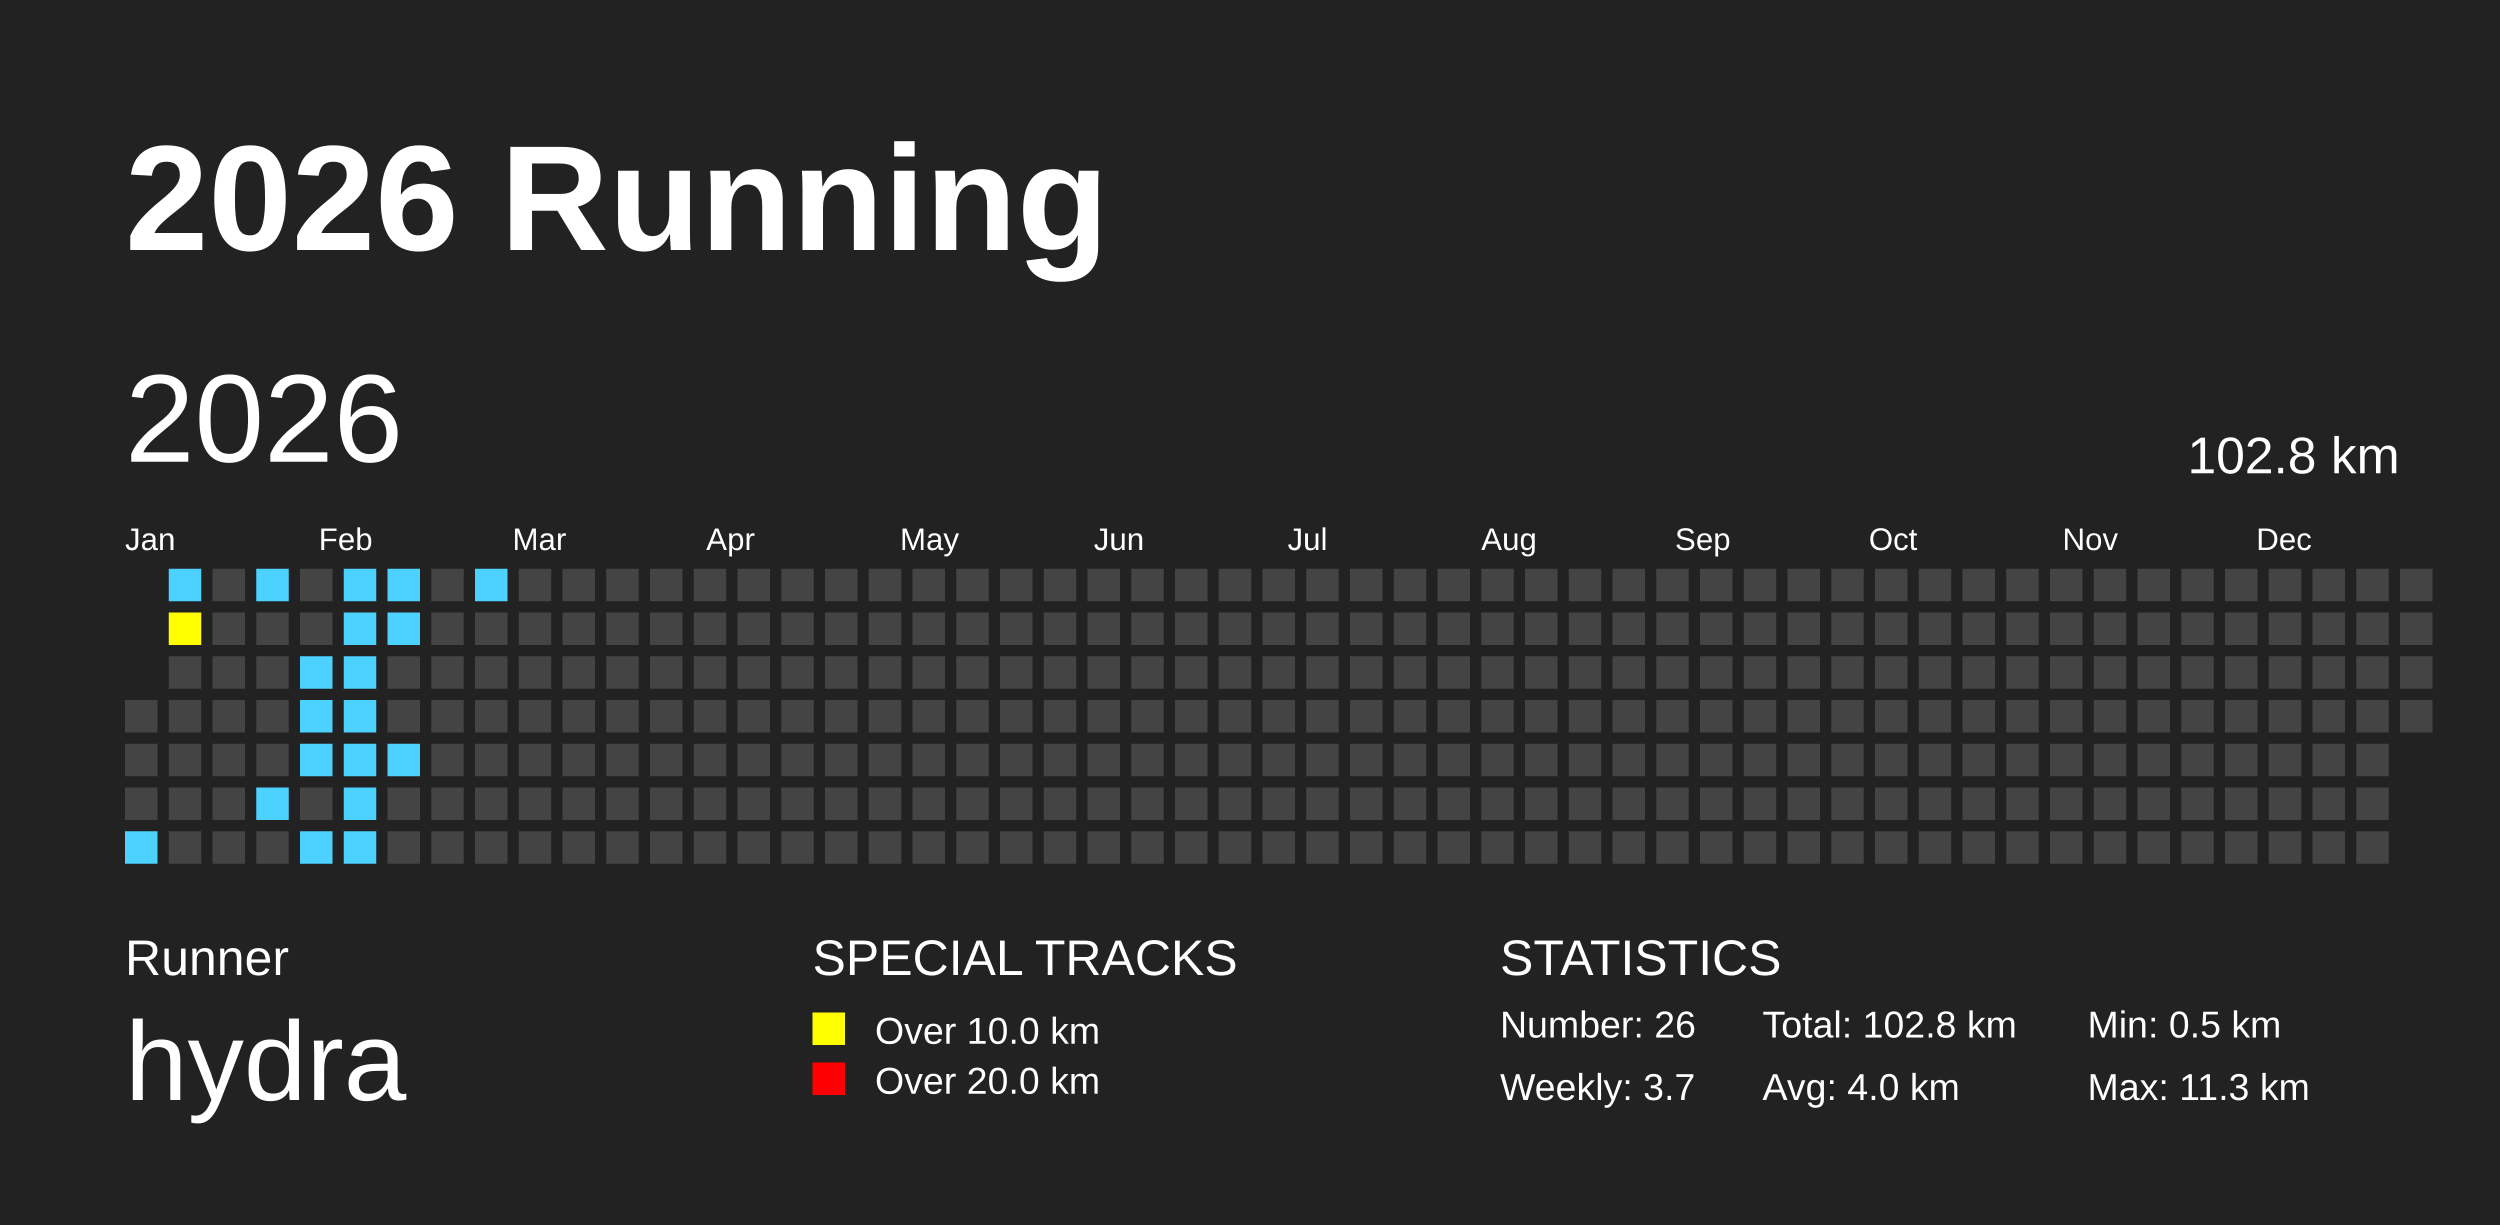
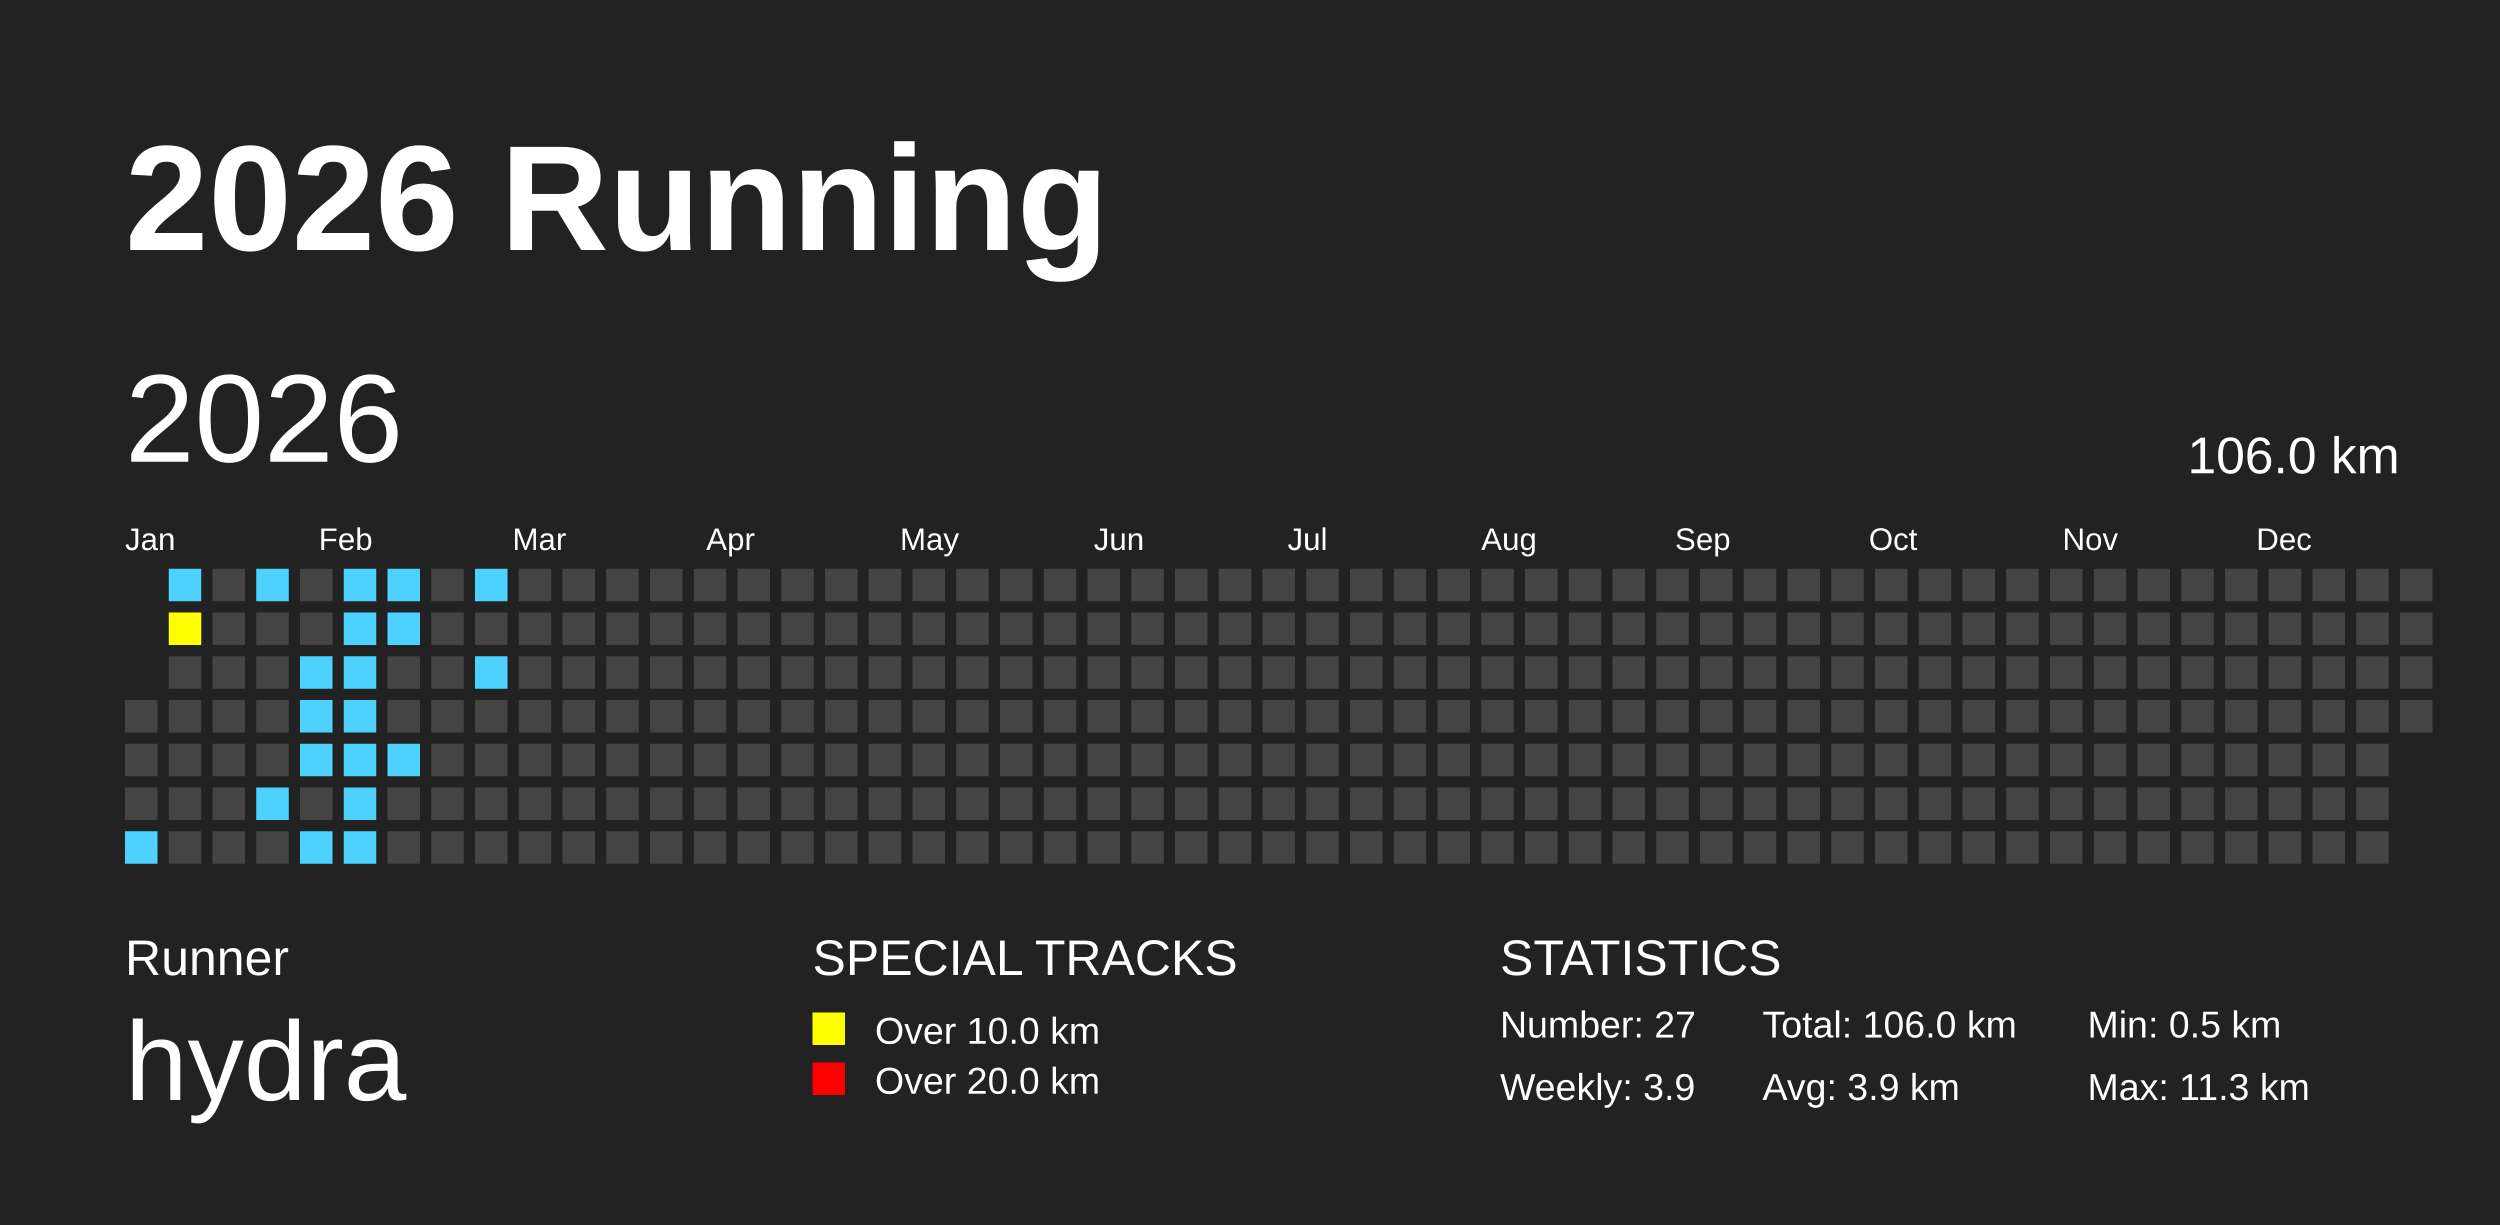
<svg xmlns="http://www.w3.org/2000/svg" baseProfile="full" height="98mm" version="1.1" viewBox="0,0,200,98" width="200mm">
  <defs />
  <rect fill="#222222" height="98" width="200" x="0" y="0" />
  <text fill="#FFFFFF" style="font-size:12px; font-family:Arial; font-weight:bold;" x="10" y="20">2026 Running</text>
  <text fill="#FFFFFF" style="font-size:4px; font-family:Arial" x="10" y="78">Runner</text>
  <text fill="#FFFFFF" style="font-size:9px; font-family:Arial" x="10" y="88">hydra</text>
  <text fill="#FFFFFF" style="font-size:4px; font-family:Arial" x="65" y="78">SPECIAL TRACKS</text>
  <rect fill="yellow" height="2.6" width="2.6" x="65" y="81" />
  <text fill="#FFFFFF" style="font-size:3px; font-family:Arial" x="70" y="83.5">Over 10.0 km</text>
  <rect fill="red" height="2.6" width="2.6" x="65" y="85" />
  <text fill="#FFFFFF" style="font-size:3px; font-family:Arial" x="70" y="87.5">Over 20.0 km</text>
  <text fill="#FFFFFF" style="font-size:4px; font-family:Arial" x="120" y="78">STATISTICS</text>
-   <text fill="#FFFFFF" style="font-size:3px; font-family:Arial" x="120" y="83">Number: 26</text>
-   <text fill="#FFFFFF" style="font-size:3px; font-family:Arial" x="120" y="88">Weekly: 3.7</text>
-   <text fill="#FFFFFF" style="font-size:3px; font-family:Arial" x="141" y="83">Total: 102.8 km</text>
-   <text fill="#FFFFFF" style="font-size:3px; font-family:Arial" x="141" y="88">Avg: 4.0 km</text>
+   <text fill="#FFFFFF" style="font-size:3px; font-family:Arial" x="120" y="83">Number: 27</text>
+   <text fill="#FFFFFF" style="font-size:3px; font-family:Arial" x="120" y="88">Weekly: 3.9</text>
+   <text fill="#FFFFFF" style="font-size:3px; font-family:Arial" x="141" y="83">Total: 106.0 km</text>
+   <text fill="#FFFFFF" style="font-size:3px; font-family:Arial" x="141" y="88">Avg: 3.9 km</text>
  <text fill="#FFFFFF" style="font-size:3px; font-family:Arial" x="167" y="83">Min: 0.5 km</text>
  <text fill="#FFFFFF" style="font-size:3px; font-family:Arial" x="167" y="88">Max: 11.3 km</text>
  <text dominant-baseline="hanging" fill="#FFFFFF" style="font-size:10.0px; font-family:Arial;" x="10" y="30">2026</text>
-   <text dominant-baseline="hanging" fill="#FFFFFF" style="font-size:4.125px; font-family:Arial;" x="175" y="35">102.8 km</text>
+   <text dominant-baseline="hanging" fill="#FFFFFF" style="font-size:4.125px; font-family:Arial;" x="175" y="35">106.0 km</text>
  <text fill="#FFFFFF" style="font-size:2.5px; font-family:Arial" x="10.0" y="44">Jan</text>
  <text fill="#FFFFFF" style="font-size:2.5px; font-family:Arial" x="25.5" y="44">Feb</text>
  <text fill="#FFFFFF" style="font-size:2.5px; font-family:Arial" x="41.0" y="44">Mar</text>
  <text fill="#FFFFFF" style="font-size:2.5px; font-family:Arial" x="56.5" y="44">Apr</text>
  <text fill="#FFFFFF" style="font-size:2.5px; font-family:Arial" x="72.0" y="44">May</text>
  <text fill="#FFFFFF" style="font-size:2.5px; font-family:Arial" x="87.5" y="44">Jun</text>
  <text fill="#FFFFFF" style="font-size:2.5px; font-family:Arial" x="103.0" y="44">Jul</text>
  <text fill="#FFFFFF" style="font-size:2.5px; font-family:Arial" x="118.5" y="44">Aug</text>
  <text fill="#FFFFFF" style="font-size:2.5px; font-family:Arial" x="134.0" y="44">Sep</text>
  <text fill="#FFFFFF" style="font-size:2.5px; font-family:Arial" x="149.5" y="44">Oct</text>
  <text fill="#FFFFFF" style="font-size:2.5px; font-family:Arial" x="165.0" y="44">Nov</text>
  <text fill="#FFFFFF" style="font-size:2.5px; font-family:Arial" x="180.5" y="44">Dec</text>
  <rect fill="#444444" height="2.6" width="2.6" x="10.0" y="56.0" />
  <rect fill="#444444" height="2.6" width="2.6" x="10.0" y="59.5" />
  <rect fill="#444444" height="2.6" width="2.6" x="10.0" y="63.0" />
  <rect fill="#4DD2FF" height="2.6" width="2.6" x="10.0" y="66.5" />
  <rect fill="#4DD2FF" height="2.6" width="2.6" x="13.5" y="45.5" />
  <rect fill="yellow" height="2.6" width="2.6" x="13.5" y="49.0" />
  <rect fill="#444444" height="2.6" width="2.6" x="13.5" y="52.5" />
  <rect fill="#444444" height="2.6" width="2.6" x="13.5" y="56.0" />
  <rect fill="#444444" height="2.6" width="2.6" x="13.5" y="59.5" />
  <rect fill="#444444" height="2.6" width="2.6" x="13.5" y="63.0" />
  <rect fill="#444444" height="2.6" width="2.6" x="13.5" y="66.5" />
  <rect fill="#444444" height="2.6" width="2.6" x="17.0" y="45.5" />
  <rect fill="#444444" height="2.6" width="2.6" x="17.0" y="49.0" />
  <rect fill="#444444" height="2.6" width="2.6" x="17.0" y="52.5" />
  <rect fill="#444444" height="2.6" width="2.6" x="17.0" y="56.0" />
  <rect fill="#444444" height="2.6" width="2.6" x="17.0" y="59.5" />
  <rect fill="#444444" height="2.6" width="2.6" x="17.0" y="63.0" />
  <rect fill="#444444" height="2.6" width="2.6" x="17.0" y="66.5" />
  <rect fill="#4DD2FF" height="2.6" width="2.6" x="20.5" y="45.5" />
  <rect fill="#444444" height="2.6" width="2.6" x="20.5" y="49.0" />
  <rect fill="#444444" height="2.6" width="2.6" x="20.5" y="52.5" />
  <rect fill="#444444" height="2.6" width="2.6" x="20.5" y="56.0" />
  <rect fill="#444444" height="2.6" width="2.6" x="20.5" y="59.5" />
  <rect fill="#4DD2FF" height="2.6" width="2.6" x="20.5" y="63.0" />
  <rect fill="#444444" height="2.6" width="2.6" x="20.5" y="66.5" />
  <rect fill="#444444" height="2.6" width="2.6" x="24.0" y="45.5" />
  <rect fill="#444444" height="2.6" width="2.6" x="24.0" y="49.0" />
  <rect fill="#4DD2FF" height="2.6" width="2.6" x="24.0" y="52.5" />
  <rect fill="#4DD2FF" height="2.6" width="2.6" x="24.0" y="56.0" />
  <rect fill="#4DD2FF" height="2.6" width="2.6" x="24.0" y="59.5" />
  <rect fill="#444444" height="2.6" width="2.6" x="24.0" y="63.0" />
  <rect fill="#4DD2FF" height="2.6" width="2.6" x="24.0" y="66.5" />
  <rect fill="#4DD2FF" height="2.6" width="2.6" x="27.5" y="45.5" />
  <rect fill="#4DD2FF" height="2.6" width="2.6" x="27.5" y="49.0" />
  <rect fill="#4DD2FF" height="2.6" width="2.6" x="27.5" y="52.5" />
  <rect fill="#4DD2FF" height="2.6" width="2.6" x="27.5" y="56.0" />
  <rect fill="#4DD2FF" height="2.6" width="2.6" x="27.5" y="59.5" />
  <rect fill="#4DD2FF" height="2.6" width="2.6" x="27.5" y="63.0" />
  <rect fill="#4DD2FF" height="2.6" width="2.6" x="27.5" y="66.5" />
  <rect fill="#4DD2FF" height="2.6" width="2.6" x="31.0" y="45.5" />
  <rect fill="#4DD2FF" height="2.6" width="2.6" x="31.0" y="49.0" />
  <rect fill="#444444" height="2.6" width="2.6" x="31.0" y="52.5" />
  <rect fill="#444444" height="2.6" width="2.6" x="31.0" y="56.0" />
  <rect fill="#4DD2FF" height="2.6" width="2.6" x="31.0" y="59.5" />
  <rect fill="#444444" height="2.6" width="2.6" x="31.0" y="63.0" />
  <rect fill="#444444" height="2.6" width="2.6" x="31.0" y="66.5" />
  <rect fill="#444444" height="2.6" width="2.6" x="34.5" y="45.5" />
  <rect fill="#444444" height="2.6" width="2.6" x="34.5" y="49.0" />
  <rect fill="#444444" height="2.6" width="2.6" x="34.5" y="52.5" />
  <rect fill="#444444" height="2.6" width="2.6" x="34.5" y="56.0" />
  <rect fill="#444444" height="2.6" width="2.6" x="34.5" y="59.5" />
  <rect fill="#444444" height="2.6" width="2.6" x="34.5" y="63.0" />
  <rect fill="#444444" height="2.6" width="2.6" x="34.5" y="66.5" />
  <rect fill="#4DD2FF" height="2.6" width="2.6" x="38.0" y="45.5" />
  <rect fill="#444444" height="2.6" width="2.6" x="38.0" y="49.0" />
-   <rect fill="#444444" height="2.6" width="2.6" x="38.0" y="52.5" />
+   <rect fill="#4DD2FF" height="2.6" width="2.6" x="38.0" y="52.5" />
  <rect fill="#444444" height="2.6" width="2.6" x="38.0" y="56.0" />
  <rect fill="#444444" height="2.6" width="2.6" x="38.0" y="59.5" />
  <rect fill="#444444" height="2.6" width="2.6" x="38.0" y="63.0" />
  <rect fill="#444444" height="2.6" width="2.6" x="38.0" y="66.5" />
  <rect fill="#444444" height="2.6" width="2.6" x="41.5" y="45.5" />
  <rect fill="#444444" height="2.6" width="2.6" x="41.5" y="49.0" />
  <rect fill="#444444" height="2.6" width="2.6" x="41.5" y="52.5" />
  <rect fill="#444444" height="2.6" width="2.6" x="41.5" y="56.0" />
  <rect fill="#444444" height="2.6" width="2.6" x="41.5" y="59.5" />
  <rect fill="#444444" height="2.6" width="2.6" x="41.5" y="63.0" />
  <rect fill="#444444" height="2.6" width="2.6" x="41.5" y="66.5" />
  <rect fill="#444444" height="2.6" width="2.6" x="45.0" y="45.5" />
  <rect fill="#444444" height="2.6" width="2.6" x="45.0" y="49.0" />
  <rect fill="#444444" height="2.6" width="2.6" x="45.0" y="52.5" />
  <rect fill="#444444" height="2.6" width="2.6" x="45.0" y="56.0" />
  <rect fill="#444444" height="2.6" width="2.6" x="45.0" y="59.5" />
  <rect fill="#444444" height="2.6" width="2.6" x="45.0" y="63.0" />
  <rect fill="#444444" height="2.6" width="2.6" x="45.0" y="66.5" />
  <rect fill="#444444" height="2.6" width="2.6" x="48.5" y="45.5" />
  <rect fill="#444444" height="2.6" width="2.6" x="48.5" y="49.0" />
  <rect fill="#444444" height="2.6" width="2.6" x="48.5" y="52.5" />
  <rect fill="#444444" height="2.6" width="2.6" x="48.5" y="56.0" />
  <rect fill="#444444" height="2.6" width="2.6" x="48.5" y="59.5" />
  <rect fill="#444444" height="2.6" width="2.6" x="48.5" y="63.0" />
  <rect fill="#444444" height="2.6" width="2.6" x="48.5" y="66.5" />
  <rect fill="#444444" height="2.6" width="2.6" x="52.0" y="45.5" />
  <rect fill="#444444" height="2.6" width="2.6" x="52.0" y="49.0" />
  <rect fill="#444444" height="2.6" width="2.6" x="52.0" y="52.5" />
  <rect fill="#444444" height="2.6" width="2.6" x="52.0" y="56.0" />
  <rect fill="#444444" height="2.6" width="2.6" x="52.0" y="59.5" />
  <rect fill="#444444" height="2.6" width="2.6" x="52.0" y="63.0" />
  <rect fill="#444444" height="2.6" width="2.6" x="52.0" y="66.5" />
  <rect fill="#444444" height="2.6" width="2.6" x="55.5" y="45.5" />
  <rect fill="#444444" height="2.6" width="2.6" x="55.5" y="49.0" />
  <rect fill="#444444" height="2.6" width="2.6" x="55.5" y="52.5" />
  <rect fill="#444444" height="2.6" width="2.6" x="55.5" y="56.0" />
  <rect fill="#444444" height="2.6" width="2.6" x="55.5" y="59.5" />
  <rect fill="#444444" height="2.6" width="2.6" x="55.5" y="63.0" />
  <rect fill="#444444" height="2.6" width="2.6" x="55.5" y="66.5" />
  <rect fill="#444444" height="2.6" width="2.6" x="59.0" y="45.5" />
  <rect fill="#444444" height="2.6" width="2.6" x="59.0" y="49.0" />
  <rect fill="#444444" height="2.6" width="2.6" x="59.0" y="52.5" />
  <rect fill="#444444" height="2.6" width="2.6" x="59.0" y="56.0" />
  <rect fill="#444444" height="2.6" width="2.6" x="59.0" y="59.5" />
  <rect fill="#444444" height="2.6" width="2.6" x="59.0" y="63.0" />
  <rect fill="#444444" height="2.6" width="2.6" x="59.0" y="66.5" />
  <rect fill="#444444" height="2.6" width="2.6" x="62.5" y="45.5" />
  <rect fill="#444444" height="2.6" width="2.6" x="62.5" y="49.0" />
  <rect fill="#444444" height="2.6" width="2.6" x="62.5" y="52.5" />
  <rect fill="#444444" height="2.6" width="2.6" x="62.5" y="56.0" />
  <rect fill="#444444" height="2.6" width="2.6" x="62.5" y="59.5" />
  <rect fill="#444444" height="2.6" width="2.6" x="62.5" y="63.0" />
  <rect fill="#444444" height="2.6" width="2.6" x="62.5" y="66.5" />
  <rect fill="#444444" height="2.6" width="2.6" x="66.0" y="45.5" />
  <rect fill="#444444" height="2.6" width="2.6" x="66.0" y="49.0" />
  <rect fill="#444444" height="2.6" width="2.6" x="66.0" y="52.5" />
  <rect fill="#444444" height="2.6" width="2.6" x="66.0" y="56.0" />
  <rect fill="#444444" height="2.6" width="2.6" x="66.0" y="59.5" />
  <rect fill="#444444" height="2.6" width="2.6" x="66.0" y="63.0" />
  <rect fill="#444444" height="2.6" width="2.6" x="66.0" y="66.5" />
  <rect fill="#444444" height="2.6" width="2.6" x="69.5" y="45.5" />
  <rect fill="#444444" height="2.6" width="2.6" x="69.5" y="49.0" />
  <rect fill="#444444" height="2.6" width="2.6" x="69.5" y="52.5" />
  <rect fill="#444444" height="2.6" width="2.6" x="69.5" y="56.0" />
  <rect fill="#444444" height="2.6" width="2.6" x="69.5" y="59.5" />
  <rect fill="#444444" height="2.6" width="2.6" x="69.5" y="63.0" />
  <rect fill="#444444" height="2.6" width="2.6" x="69.5" y="66.5" />
  <rect fill="#444444" height="2.6" width="2.6" x="73.0" y="45.5" />
  <rect fill="#444444" height="2.6" width="2.6" x="73.0" y="49.0" />
  <rect fill="#444444" height="2.6" width="2.6" x="73.0" y="52.5" />
  <rect fill="#444444" height="2.6" width="2.6" x="73.0" y="56.0" />
  <rect fill="#444444" height="2.6" width="2.6" x="73.0" y="59.5" />
  <rect fill="#444444" height="2.6" width="2.6" x="73.0" y="63.0" />
  <rect fill="#444444" height="2.6" width="2.6" x="73.0" y="66.5" />
  <rect fill="#444444" height="2.6" width="2.6" x="76.5" y="45.5" />
  <rect fill="#444444" height="2.6" width="2.6" x="76.5" y="49.0" />
  <rect fill="#444444" height="2.6" width="2.6" x="76.5" y="52.5" />
  <rect fill="#444444" height="2.6" width="2.6" x="76.5" y="56.0" />
  <rect fill="#444444" height="2.6" width="2.6" x="76.5" y="59.5" />
  <rect fill="#444444" height="2.6" width="2.6" x="76.5" y="63.0" />
  <rect fill="#444444" height="2.6" width="2.6" x="76.5" y="66.5" />
  <rect fill="#444444" height="2.6" width="2.6" x="80.0" y="45.5" />
  <rect fill="#444444" height="2.6" width="2.6" x="80.0" y="49.0" />
  <rect fill="#444444" height="2.6" width="2.6" x="80.0" y="52.5" />
  <rect fill="#444444" height="2.6" width="2.6" x="80.0" y="56.0" />
  <rect fill="#444444" height="2.6" width="2.6" x="80.0" y="59.5" />
  <rect fill="#444444" height="2.6" width="2.6" x="80.0" y="63.0" />
  <rect fill="#444444" height="2.6" width="2.6" x="80.0" y="66.5" />
  <rect fill="#444444" height="2.6" width="2.6" x="83.5" y="45.5" />
  <rect fill="#444444" height="2.6" width="2.6" x="83.5" y="49.0" />
  <rect fill="#444444" height="2.6" width="2.6" x="83.5" y="52.5" />
  <rect fill="#444444" height="2.6" width="2.6" x="83.5" y="56.0" />
  <rect fill="#444444" height="2.6" width="2.6" x="83.5" y="59.5" />
  <rect fill="#444444" height="2.6" width="2.6" x="83.5" y="63.0" />
  <rect fill="#444444" height="2.6" width="2.6" x="83.5" y="66.5" />
  <rect fill="#444444" height="2.6" width="2.6" x="87.0" y="45.5" />
  <rect fill="#444444" height="2.6" width="2.6" x="87.0" y="49.0" />
  <rect fill="#444444" height="2.6" width="2.6" x="87.0" y="52.5" />
  <rect fill="#444444" height="2.6" width="2.6" x="87.0" y="56.0" />
  <rect fill="#444444" height="2.6" width="2.6" x="87.0" y="59.5" />
  <rect fill="#444444" height="2.6" width="2.6" x="87.0" y="63.0" />
  <rect fill="#444444" height="2.6" width="2.6" x="87.0" y="66.5" />
  <rect fill="#444444" height="2.6" width="2.6" x="90.5" y="45.5" />
  <rect fill="#444444" height="2.6" width="2.6" x="90.5" y="49.0" />
  <rect fill="#444444" height="2.6" width="2.6" x="90.5" y="52.5" />
  <rect fill="#444444" height="2.6" width="2.6" x="90.5" y="56.0" />
  <rect fill="#444444" height="2.6" width="2.6" x="90.5" y="59.5" />
  <rect fill="#444444" height="2.6" width="2.6" x="90.5" y="63.0" />
  <rect fill="#444444" height="2.6" width="2.6" x="90.5" y="66.5" />
  <rect fill="#444444" height="2.6" width="2.6" x="94.0" y="45.5" />
  <rect fill="#444444" height="2.6" width="2.6" x="94.0" y="49.0" />
  <rect fill="#444444" height="2.6" width="2.6" x="94.0" y="52.5" />
  <rect fill="#444444" height="2.6" width="2.6" x="94.0" y="56.0" />
  <rect fill="#444444" height="2.6" width="2.6" x="94.0" y="59.5" />
  <rect fill="#444444" height="2.6" width="2.6" x="94.0" y="63.0" />
  <rect fill="#444444" height="2.6" width="2.6" x="94.0" y="66.5" />
  <rect fill="#444444" height="2.6" width="2.6" x="97.5" y="45.5" />
  <rect fill="#444444" height="2.6" width="2.6" x="97.5" y="49.0" />
  <rect fill="#444444" height="2.6" width="2.6" x="97.5" y="52.5" />
  <rect fill="#444444" height="2.6" width="2.6" x="97.5" y="56.0" />
  <rect fill="#444444" height="2.6" width="2.6" x="97.5" y="59.5" />
  <rect fill="#444444" height="2.6" width="2.6" x="97.5" y="63.0" />
  <rect fill="#444444" height="2.6" width="2.6" x="97.5" y="66.5" />
  <rect fill="#444444" height="2.6" width="2.6" x="101.0" y="45.5" />
  <rect fill="#444444" height="2.6" width="2.6" x="101.0" y="49.0" />
  <rect fill="#444444" height="2.6" width="2.6" x="101.0" y="52.5" />
  <rect fill="#444444" height="2.6" width="2.6" x="101.0" y="56.0" />
  <rect fill="#444444" height="2.6" width="2.6" x="101.0" y="59.5" />
  <rect fill="#444444" height="2.6" width="2.6" x="101.0" y="63.0" />
  <rect fill="#444444" height="2.6" width="2.6" x="101.0" y="66.5" />
  <rect fill="#444444" height="2.6" width="2.6" x="104.5" y="45.5" />
  <rect fill="#444444" height="2.6" width="2.6" x="104.5" y="49.0" />
  <rect fill="#444444" height="2.6" width="2.6" x="104.5" y="52.5" />
  <rect fill="#444444" height="2.6" width="2.6" x="104.5" y="56.0" />
  <rect fill="#444444" height="2.6" width="2.6" x="104.5" y="59.5" />
  <rect fill="#444444" height="2.6" width="2.6" x="104.5" y="63.0" />
  <rect fill="#444444" height="2.6" width="2.6" x="104.5" y="66.5" />
  <rect fill="#444444" height="2.6" width="2.6" x="108.0" y="45.5" />
  <rect fill="#444444" height="2.6" width="2.6" x="108.0" y="49.0" />
  <rect fill="#444444" height="2.6" width="2.6" x="108.0" y="52.5" />
  <rect fill="#444444" height="2.6" width="2.6" x="108.0" y="56.0" />
  <rect fill="#444444" height="2.6" width="2.6" x="108.0" y="59.5" />
  <rect fill="#444444" height="2.6" width="2.6" x="108.0" y="63.0" />
  <rect fill="#444444" height="2.6" width="2.6" x="108.0" y="66.5" />
  <rect fill="#444444" height="2.6" width="2.6" x="111.5" y="45.5" />
  <rect fill="#444444" height="2.6" width="2.6" x="111.5" y="49.0" />
  <rect fill="#444444" height="2.6" width="2.6" x="111.5" y="52.5" />
  <rect fill="#444444" height="2.6" width="2.6" x="111.5" y="56.0" />
  <rect fill="#444444" height="2.6" width="2.6" x="111.5" y="59.5" />
  <rect fill="#444444" height="2.6" width="2.6" x="111.5" y="63.0" />
  <rect fill="#444444" height="2.6" width="2.6" x="111.5" y="66.5" />
  <rect fill="#444444" height="2.6" width="2.6" x="115.0" y="45.5" />
  <rect fill="#444444" height="2.6" width="2.6" x="115.0" y="49.0" />
  <rect fill="#444444" height="2.6" width="2.6" x="115.0" y="52.5" />
  <rect fill="#444444" height="2.6" width="2.6" x="115.0" y="56.0" />
  <rect fill="#444444" height="2.6" width="2.6" x="115.0" y="59.5" />
  <rect fill="#444444" height="2.6" width="2.6" x="115.0" y="63.0" />
  <rect fill="#444444" height="2.6" width="2.6" x="115.0" y="66.5" />
  <rect fill="#444444" height="2.6" width="2.6" x="118.5" y="45.5" />
  <rect fill="#444444" height="2.6" width="2.6" x="118.5" y="49.0" />
  <rect fill="#444444" height="2.6" width="2.6" x="118.5" y="52.5" />
  <rect fill="#444444" height="2.6" width="2.6" x="118.5" y="56.0" />
  <rect fill="#444444" height="2.6" width="2.6" x="118.5" y="59.5" />
  <rect fill="#444444" height="2.6" width="2.6" x="118.5" y="63.0" />
  <rect fill="#444444" height="2.6" width="2.6" x="118.5" y="66.5" />
  <rect fill="#444444" height="2.6" width="2.6" x="122.0" y="45.5" />
  <rect fill="#444444" height="2.6" width="2.6" x="122.0" y="49.0" />
  <rect fill="#444444" height="2.6" width="2.6" x="122.0" y="52.5" />
  <rect fill="#444444" height="2.6" width="2.6" x="122.0" y="56.0" />
  <rect fill="#444444" height="2.6" width="2.6" x="122.0" y="59.5" />
  <rect fill="#444444" height="2.6" width="2.6" x="122.0" y="63.0" />
  <rect fill="#444444" height="2.6" width="2.6" x="122.0" y="66.5" />
  <rect fill="#444444" height="2.6" width="2.6" x="125.5" y="45.5" />
  <rect fill="#444444" height="2.6" width="2.6" x="125.5" y="49.0" />
  <rect fill="#444444" height="2.6" width="2.6" x="125.5" y="52.5" />
  <rect fill="#444444" height="2.6" width="2.6" x="125.5" y="56.0" />
  <rect fill="#444444" height="2.6" width="2.6" x="125.5" y="59.5" />
  <rect fill="#444444" height="2.6" width="2.6" x="125.5" y="63.0" />
  <rect fill="#444444" height="2.6" width="2.6" x="125.5" y="66.5" />
  <rect fill="#444444" height="2.6" width="2.6" x="129.0" y="45.5" />
  <rect fill="#444444" height="2.6" width="2.6" x="129.0" y="49.0" />
  <rect fill="#444444" height="2.6" width="2.6" x="129.0" y="52.5" />
  <rect fill="#444444" height="2.6" width="2.6" x="129.0" y="56.0" />
  <rect fill="#444444" height="2.6" width="2.6" x="129.0" y="59.5" />
  <rect fill="#444444" height="2.6" width="2.6" x="129.0" y="63.0" />
  <rect fill="#444444" height="2.6" width="2.6" x="129.0" y="66.5" />
  <rect fill="#444444" height="2.6" width="2.6" x="132.5" y="45.5" />
  <rect fill="#444444" height="2.6" width="2.6" x="132.5" y="49.0" />
  <rect fill="#444444" height="2.6" width="2.6" x="132.5" y="52.5" />
  <rect fill="#444444" height="2.6" width="2.6" x="132.5" y="56.0" />
  <rect fill="#444444" height="2.6" width="2.6" x="132.5" y="59.5" />
  <rect fill="#444444" height="2.6" width="2.6" x="132.5" y="63.0" />
  <rect fill="#444444" height="2.6" width="2.6" x="132.5" y="66.5" />
  <rect fill="#444444" height="2.6" width="2.6" x="136.0" y="45.5" />
  <rect fill="#444444" height="2.6" width="2.6" x="136.0" y="49.0" />
  <rect fill="#444444" height="2.6" width="2.6" x="136.0" y="52.5" />
  <rect fill="#444444" height="2.6" width="2.6" x="136.0" y="56.0" />
  <rect fill="#444444" height="2.6" width="2.6" x="136.0" y="59.5" />
  <rect fill="#444444" height="2.6" width="2.6" x="136.0" y="63.0" />
  <rect fill="#444444" height="2.6" width="2.6" x="136.0" y="66.5" />
  <rect fill="#444444" height="2.6" width="2.6" x="139.5" y="45.5" />
  <rect fill="#444444" height="2.6" width="2.6" x="139.5" y="49.0" />
  <rect fill="#444444" height="2.6" width="2.6" x="139.5" y="52.5" />
  <rect fill="#444444" height="2.6" width="2.6" x="139.5" y="56.0" />
  <rect fill="#444444" height="2.6" width="2.6" x="139.5" y="59.5" />
  <rect fill="#444444" height="2.6" width="2.6" x="139.5" y="63.0" />
  <rect fill="#444444" height="2.6" width="2.6" x="139.5" y="66.5" />
  <rect fill="#444444" height="2.6" width="2.6" x="143.0" y="45.5" />
  <rect fill="#444444" height="2.6" width="2.6" x="143.0" y="49.0" />
  <rect fill="#444444" height="2.6" width="2.6" x="143.0" y="52.5" />
  <rect fill="#444444" height="2.6" width="2.6" x="143.0" y="56.0" />
  <rect fill="#444444" height="2.6" width="2.6" x="143.0" y="59.5" />
  <rect fill="#444444" height="2.6" width="2.6" x="143.0" y="63.0" />
  <rect fill="#444444" height="2.6" width="2.6" x="143.0" y="66.5" />
  <rect fill="#444444" height="2.6" width="2.6" x="146.5" y="45.5" />
  <rect fill="#444444" height="2.6" width="2.6" x="146.5" y="49.0" />
  <rect fill="#444444" height="2.6" width="2.6" x="146.5" y="52.5" />
  <rect fill="#444444" height="2.6" width="2.6" x="146.5" y="56.0" />
  <rect fill="#444444" height="2.6" width="2.6" x="146.5" y="59.5" />
  <rect fill="#444444" height="2.6" width="2.6" x="146.5" y="63.0" />
  <rect fill="#444444" height="2.6" width="2.6" x="146.5" y="66.5" />
  <rect fill="#444444" height="2.6" width="2.6" x="150.0" y="45.5" />
  <rect fill="#444444" height="2.6" width="2.6" x="150.0" y="49.0" />
  <rect fill="#444444" height="2.6" width="2.6" x="150.0" y="52.5" />
  <rect fill="#444444" height="2.6" width="2.6" x="150.0" y="56.0" />
  <rect fill="#444444" height="2.6" width="2.6" x="150.0" y="59.5" />
  <rect fill="#444444" height="2.6" width="2.6" x="150.0" y="63.0" />
  <rect fill="#444444" height="2.6" width="2.6" x="150.0" y="66.5" />
  <rect fill="#444444" height="2.6" width="2.6" x="153.5" y="45.5" />
  <rect fill="#444444" height="2.6" width="2.6" x="153.5" y="49.0" />
  <rect fill="#444444" height="2.6" width="2.6" x="153.5" y="52.5" />
  <rect fill="#444444" height="2.6" width="2.6" x="153.5" y="56.0" />
  <rect fill="#444444" height="2.6" width="2.6" x="153.5" y="59.5" />
  <rect fill="#444444" height="2.6" width="2.6" x="153.5" y="63.0" />
  <rect fill="#444444" height="2.6" width="2.6" x="153.5" y="66.5" />
  <rect fill="#444444" height="2.6" width="2.6" x="157.0" y="45.5" />
  <rect fill="#444444" height="2.6" width="2.6" x="157.0" y="49.0" />
  <rect fill="#444444" height="2.6" width="2.6" x="157.0" y="52.5" />
  <rect fill="#444444" height="2.6" width="2.6" x="157.0" y="56.0" />
  <rect fill="#444444" height="2.6" width="2.6" x="157.0" y="59.5" />
  <rect fill="#444444" height="2.6" width="2.6" x="157.0" y="63.0" />
  <rect fill="#444444" height="2.6" width="2.6" x="157.0" y="66.5" />
  <rect fill="#444444" height="2.6" width="2.6" x="160.5" y="45.5" />
  <rect fill="#444444" height="2.6" width="2.6" x="160.5" y="49.0" />
  <rect fill="#444444" height="2.6" width="2.6" x="160.5" y="52.5" />
  <rect fill="#444444" height="2.6" width="2.6" x="160.5" y="56.0" />
  <rect fill="#444444" height="2.6" width="2.6" x="160.5" y="59.5" />
  <rect fill="#444444" height="2.6" width="2.6" x="160.5" y="63.0" />
  <rect fill="#444444" height="2.6" width="2.6" x="160.5" y="66.5" />
  <rect fill="#444444" height="2.6" width="2.6" x="164.0" y="45.5" />
  <rect fill="#444444" height="2.6" width="2.6" x="164.0" y="49.0" />
  <rect fill="#444444" height="2.6" width="2.6" x="164.0" y="52.5" />
  <rect fill="#444444" height="2.6" width="2.6" x="164.0" y="56.0" />
  <rect fill="#444444" height="2.6" width="2.6" x="164.0" y="59.5" />
  <rect fill="#444444" height="2.6" width="2.6" x="164.0" y="63.0" />
  <rect fill="#444444" height="2.6" width="2.6" x="164.0" y="66.5" />
  <rect fill="#444444" height="2.6" width="2.6" x="167.5" y="45.5" />
  <rect fill="#444444" height="2.6" width="2.6" x="167.5" y="49.0" />
  <rect fill="#444444" height="2.6" width="2.6" x="167.5" y="52.5" />
  <rect fill="#444444" height="2.6" width="2.6" x="167.5" y="56.0" />
  <rect fill="#444444" height="2.6" width="2.6" x="167.5" y="59.5" />
  <rect fill="#444444" height="2.6" width="2.6" x="167.5" y="63.0" />
  <rect fill="#444444" height="2.6" width="2.6" x="167.5" y="66.5" />
  <rect fill="#444444" height="2.6" width="2.6" x="171.0" y="45.5" />
  <rect fill="#444444" height="2.6" width="2.6" x="171.0" y="49.0" />
  <rect fill="#444444" height="2.6" width="2.6" x="171.0" y="52.5" />
  <rect fill="#444444" height="2.6" width="2.6" x="171.0" y="56.0" />
  <rect fill="#444444" height="2.6" width="2.6" x="171.0" y="59.5" />
  <rect fill="#444444" height="2.6" width="2.6" x="171.0" y="63.0" />
  <rect fill="#444444" height="2.6" width="2.6" x="171.0" y="66.5" />
  <rect fill="#444444" height="2.6" width="2.6" x="174.5" y="45.5" />
  <rect fill="#444444" height="2.6" width="2.6" x="174.5" y="49.0" />
  <rect fill="#444444" height="2.6" width="2.6" x="174.5" y="52.5" />
  <rect fill="#444444" height="2.6" width="2.6" x="174.5" y="56.0" />
  <rect fill="#444444" height="2.6" width="2.6" x="174.5" y="59.5" />
  <rect fill="#444444" height="2.6" width="2.6" x="174.5" y="63.0" />
  <rect fill="#444444" height="2.6" width="2.6" x="174.5" y="66.5" />
  <rect fill="#444444" height="2.6" width="2.6" x="178.0" y="45.5" />
  <rect fill="#444444" height="2.6" width="2.6" x="178.0" y="49.0" />
  <rect fill="#444444" height="2.6" width="2.6" x="178.0" y="52.5" />
  <rect fill="#444444" height="2.6" width="2.6" x="178.0" y="56.0" />
  <rect fill="#444444" height="2.6" width="2.6" x="178.0" y="59.5" />
  <rect fill="#444444" height="2.6" width="2.6" x="178.0" y="63.0" />
  <rect fill="#444444" height="2.6" width="2.6" x="178.0" y="66.5" />
  <rect fill="#444444" height="2.6" width="2.6" x="181.5" y="45.5" />
  <rect fill="#444444" height="2.6" width="2.6" x="181.5" y="49.0" />
  <rect fill="#444444" height="2.6" width="2.6" x="181.5" y="52.5" />
  <rect fill="#444444" height="2.6" width="2.6" x="181.5" y="56.0" />
  <rect fill="#444444" height="2.6" width="2.6" x="181.5" y="59.5" />
  <rect fill="#444444" height="2.6" width="2.6" x="181.5" y="63.0" />
  <rect fill="#444444" height="2.6" width="2.6" x="181.5" y="66.5" />
  <rect fill="#444444" height="2.6" width="2.6" x="185.0" y="45.5" />
  <rect fill="#444444" height="2.6" width="2.6" x="185.0" y="49.0" />
  <rect fill="#444444" height="2.6" width="2.6" x="185.0" y="52.5" />
  <rect fill="#444444" height="2.6" width="2.6" x="185.0" y="56.0" />
  <rect fill="#444444" height="2.6" width="2.6" x="185.0" y="59.5" />
  <rect fill="#444444" height="2.6" width="2.6" x="185.0" y="63.0" />
  <rect fill="#444444" height="2.6" width="2.6" x="185.0" y="66.5" />
  <rect fill="#444444" height="2.6" width="2.6" x="188.5" y="45.5" />
  <rect fill="#444444" height="2.6" width="2.6" x="188.5" y="49.0" />
  <rect fill="#444444" height="2.6" width="2.6" x="188.5" y="52.5" />
  <rect fill="#444444" height="2.6" width="2.6" x="188.5" y="56.0" />
  <rect fill="#444444" height="2.6" width="2.6" x="188.5" y="59.5" />
  <rect fill="#444444" height="2.6" width="2.6" x="188.5" y="63.0" />
  <rect fill="#444444" height="2.6" width="2.6" x="188.5" y="66.5" />
  <rect fill="#444444" height="2.6" width="2.6" x="192.0" y="45.5" />
  <rect fill="#444444" height="2.6" width="2.6" x="192.0" y="49.0" />
  <rect fill="#444444" height="2.6" width="2.6" x="192.0" y="52.5" />
  <rect fill="#444444" height="2.6" width="2.6" x="192.0" y="56.0" />
</svg>
